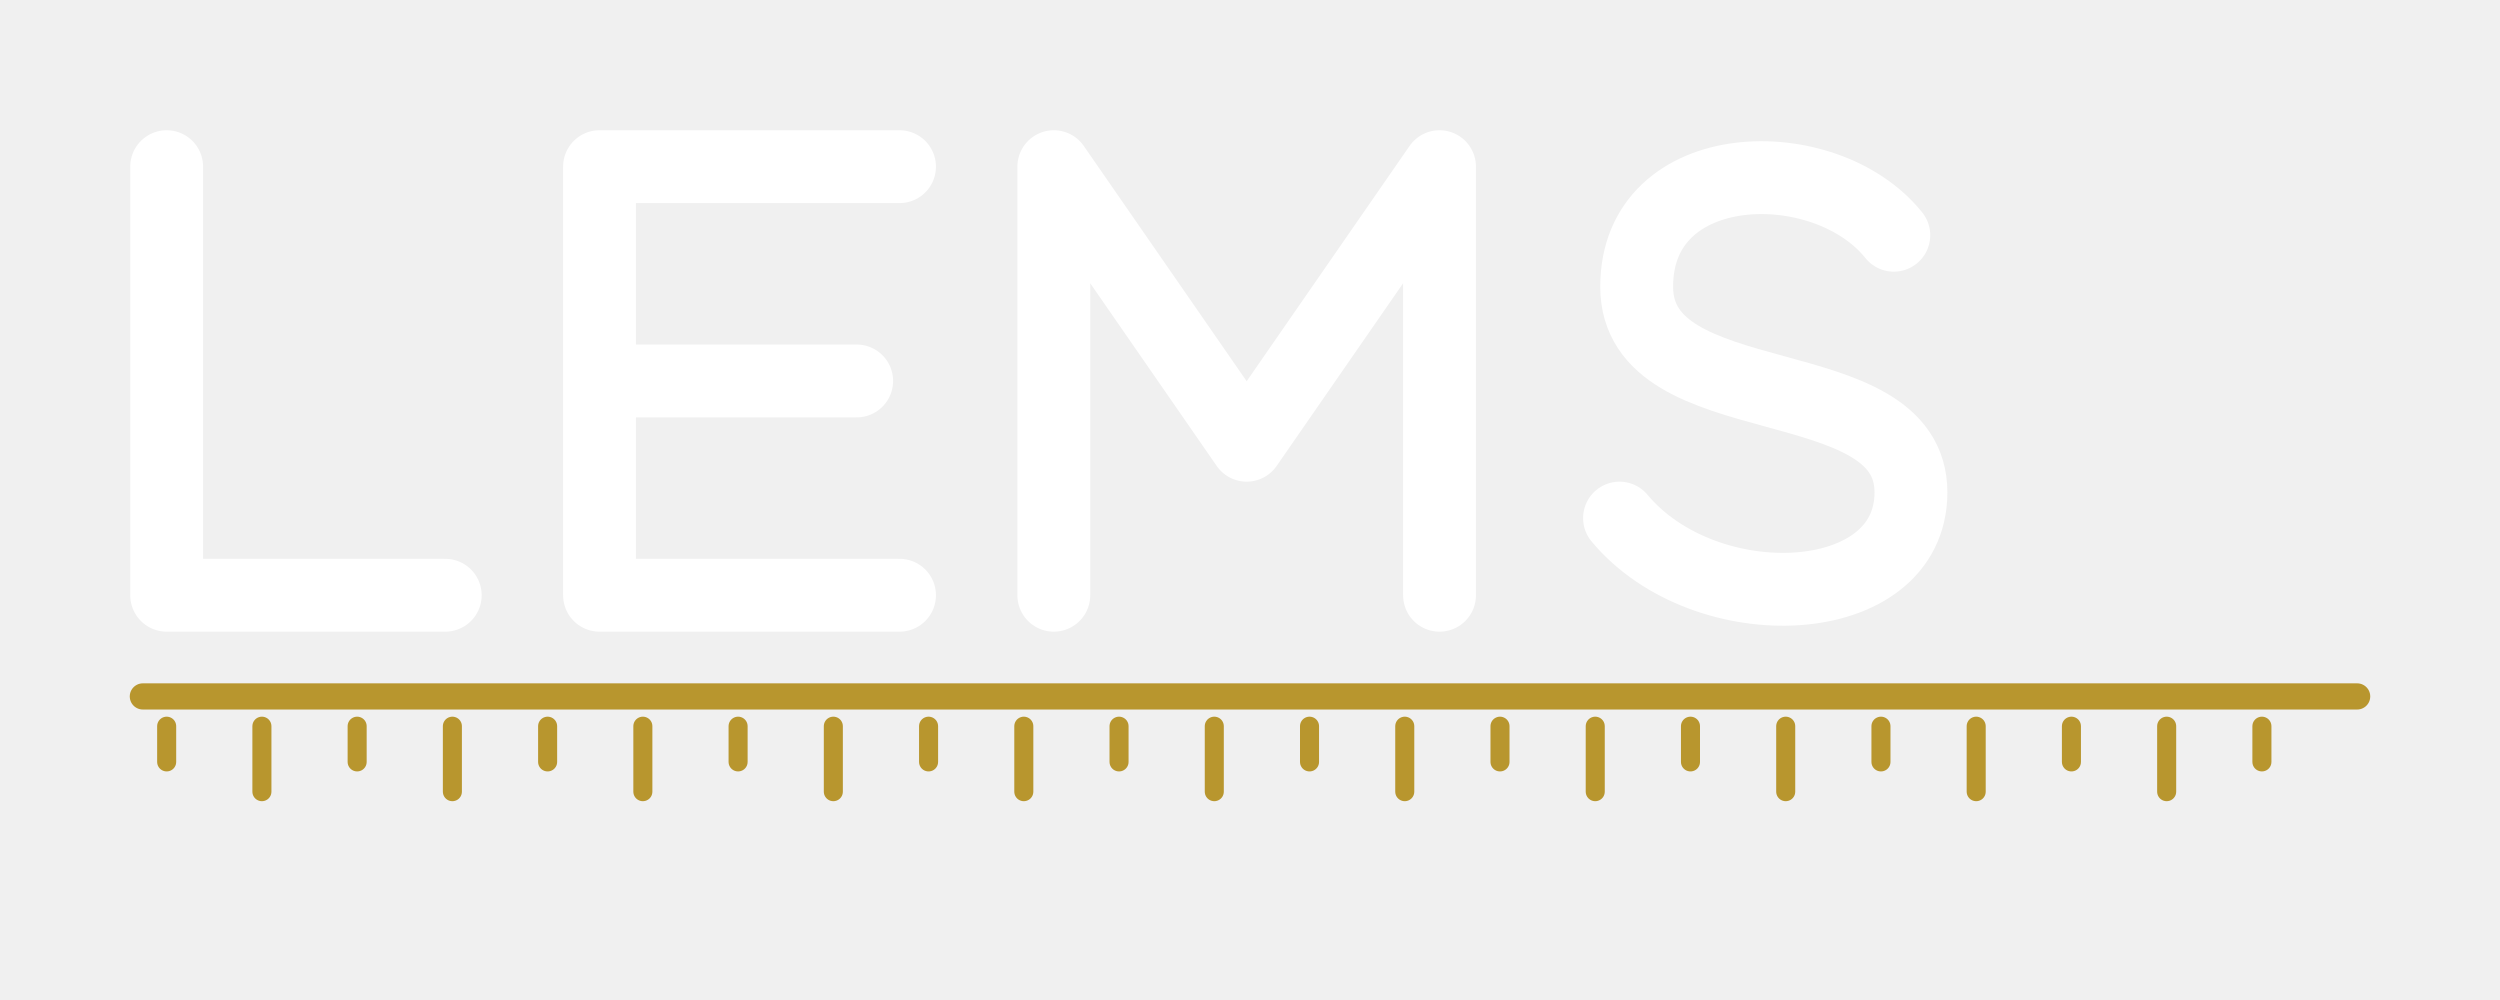
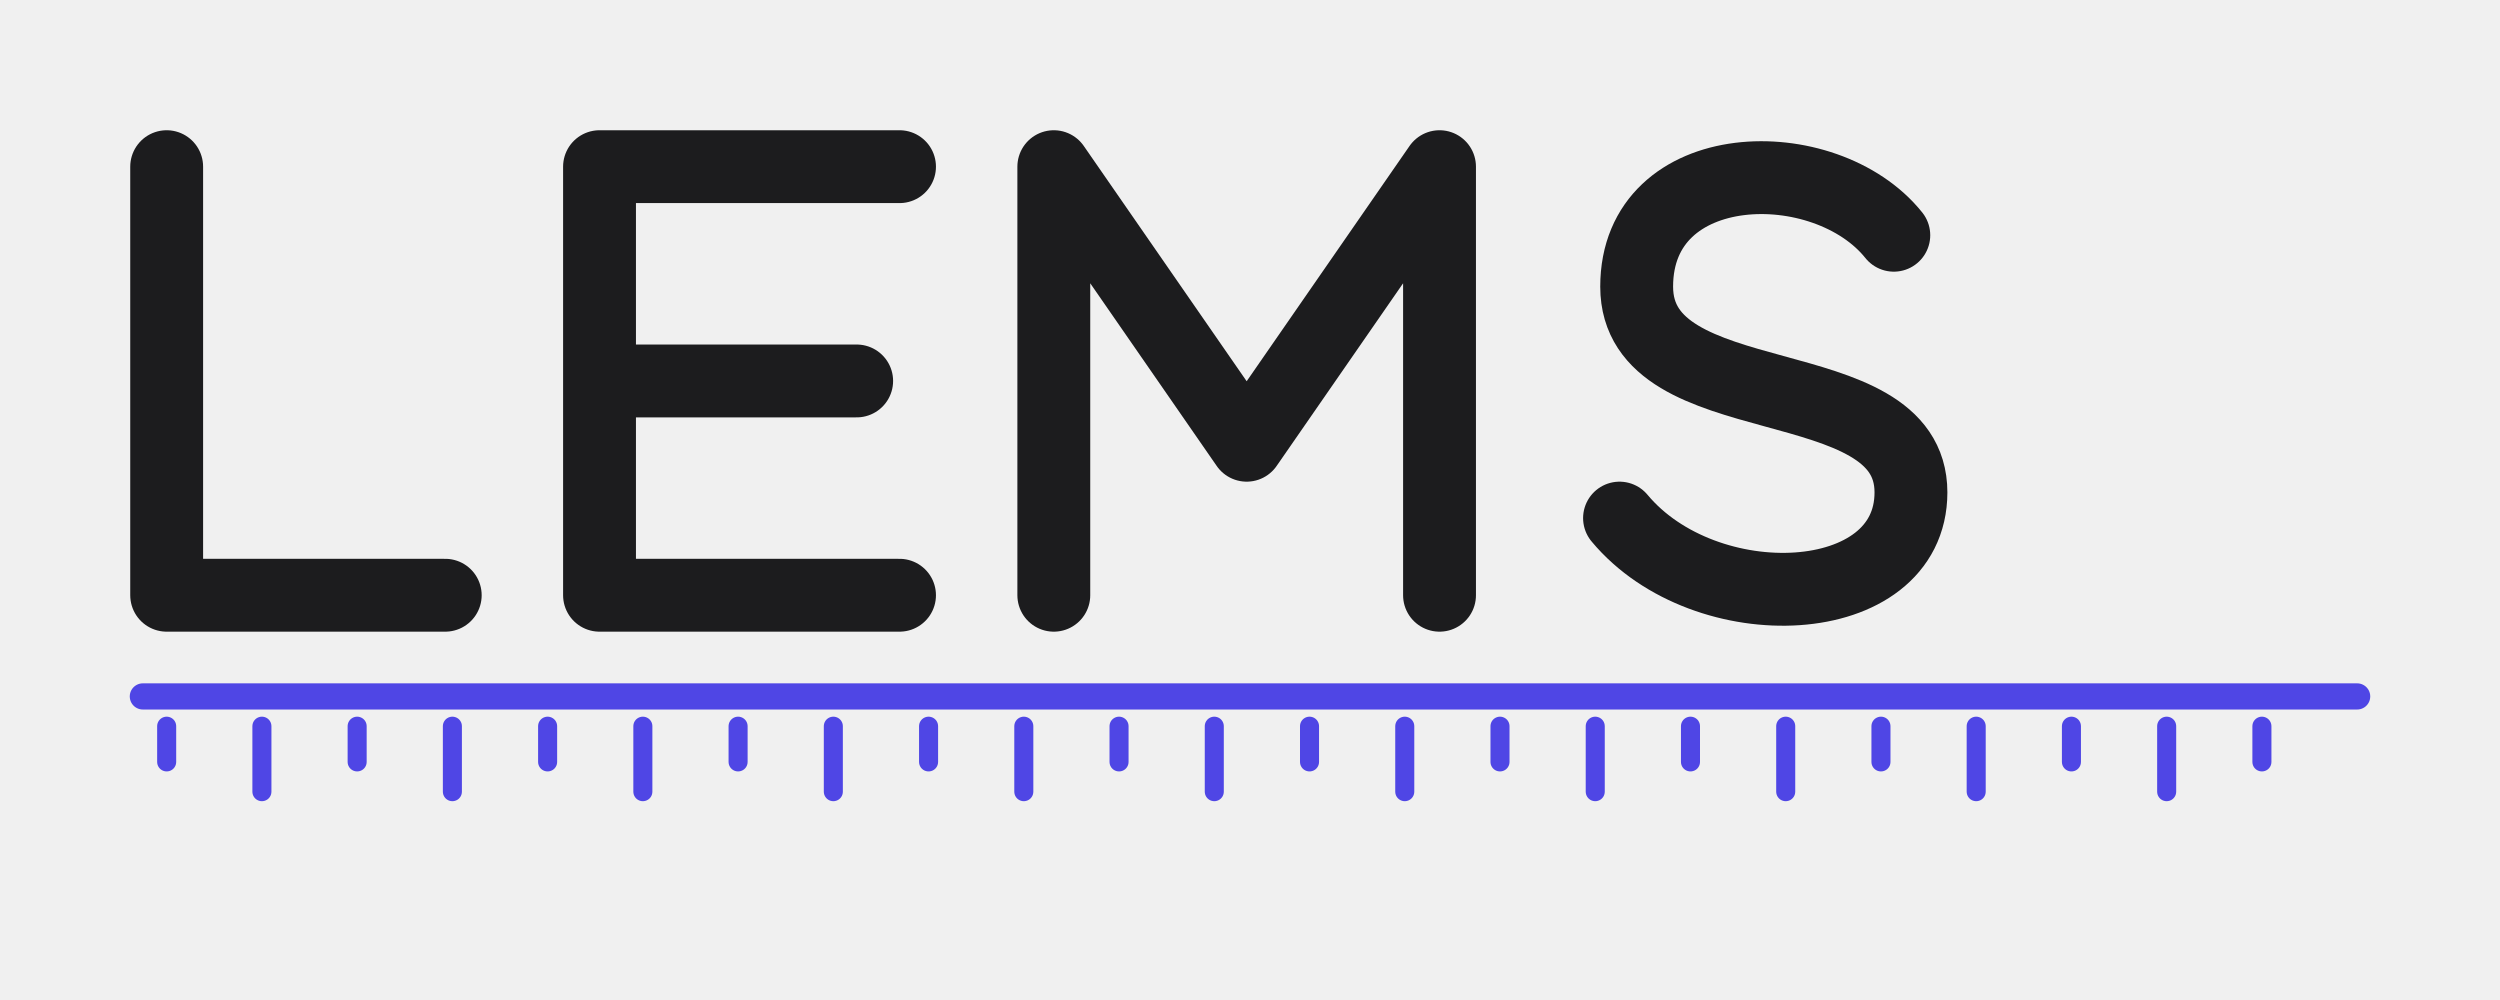
<svg xmlns="http://www.w3.org/2000/svg" viewBox="0 0 210 84">
-   <path transform="translate(14.0,14) scale(3.6)" d="M0 0V10H6.5" fill="none" stroke="#fff" stroke-width="1.7" stroke-linecap="round" stroke-linejoin="round" />
-   <path transform="translate(50.36,14) scale(3.6)" d="M7 0H0V10H7M0 5H6" fill="none" stroke="#fff" stroke-width="1.7" stroke-linecap="round" stroke-linejoin="round" />
-   <path transform="translate(88.52,14) scale(3.6)" d="M0 10V0L4.5 6.5L9 0V10" fill="none" stroke="#fff" stroke-width="1.7" stroke-linecap="round" stroke-linejoin="round" />
-   <path transform="translate(133.88,14) scale(3.6)" d="M7 1.6C5.4 -.4 1 -.3 1 2.8C1 5.9 7.4 4.6 7.4 7.6C7.4 10.4 2.6 10.6 .6 8.2" fill="none" stroke="#fff" stroke-width="1.7" stroke-linecap="round" stroke-linejoin="round" />
-   <path d="M12 58.5H198" stroke="#B8962E" stroke-width="2.2" stroke-linecap="round" />
-   <path d="M14 61V64" stroke="#B8962E" stroke-width="1.6" stroke-linecap="round" />
-   <path d="M22 61V66.5" stroke="#B8962E" stroke-width="1.6" stroke-linecap="round" />
-   <path d="M30 61V64" stroke="#B8962E" stroke-width="1.6" stroke-linecap="round" />
-   <path d="M38 61V66.5" stroke="#B8962E" stroke-width="1.6" stroke-linecap="round" />
-   <path d="M46 61V64" stroke="#B8962E" stroke-width="1.6" stroke-linecap="round" />
-   <path d="M54 61V66.5" stroke="#B8962E" stroke-width="1.6" stroke-linecap="round" />
-   <path d="M62 61V64" stroke="#B8962E" stroke-width="1.6" stroke-linecap="round" />
-   <path d="M70 61V66.5" stroke="#B8962E" stroke-width="1.6" stroke-linecap="round" />
-   <path d="M78 61V64" stroke="#B8962E" stroke-width="1.6" stroke-linecap="round" />
-   <path d="M86 61V66.5" stroke="#B8962E" stroke-width="1.6" stroke-linecap="round" />
-   <path d="M94 61V64" stroke="#B8962E" stroke-width="1.6" stroke-linecap="round" />
-   <path d="M102 61V66.5" stroke="#B8962E" stroke-width="1.6" stroke-linecap="round" />
-   <path d="M110 61V64" stroke="#B8962E" stroke-width="1.6" stroke-linecap="round" />
-   <path d="M118 61V66.5" stroke="#B8962E" stroke-width="1.6" stroke-linecap="round" />
-   <path d="M126 61V64" stroke="#B8962E" stroke-width="1.6" stroke-linecap="round" />
-   <path d="M134 61V66.5" stroke="#B8962E" stroke-width="1.6" stroke-linecap="round" />
-   <path d="M142 61V64" stroke="#B8962E" stroke-width="1.6" stroke-linecap="round" />
-   <path d="M150 61V66.5" stroke="#B8962E" stroke-width="1.6" stroke-linecap="round" />
-   <path d="M158 61V64" stroke="#B8962E" stroke-width="1.6" stroke-linecap="round" />
-   <path d="M166 61V66.5" stroke="#B8962E" stroke-width="1.6" stroke-linecap="round" />
-   <path d="M174 61V64" stroke="#B8962E" stroke-width="1.6" stroke-linecap="round" />
-   <path d="M182 61V66.5" stroke="#B8962E" stroke-width="1.6" stroke-linecap="round" />
-   <path d="M190 61V64" stroke="#B8962E" stroke-width="1.6" stroke-linecap="round" />
+   <path transform="translate(14.0,14) scale(3.6)" d="M0 0V10H6.5" fill="none" stroke="#1C1C1E" stroke-width="1.7" stroke-linecap="round" stroke-linejoin="round" />
+   <path transform="translate(50.36,14) scale(3.6)" d="M7 0H0V10H7M0 5H6" fill="none" stroke="#1C1C1E" stroke-width="1.7" stroke-linecap="round" stroke-linejoin="round" />
+   <path transform="translate(88.52,14) scale(3.6)" d="M0 10V0L4.5 6.5L9 0V10" fill="none" stroke="#1C1C1E" stroke-width="1.7" stroke-linecap="round" stroke-linejoin="round" />
+   <path transform="translate(133.88,14) scale(3.6)" d="M7 1.6C5.4 -.4 1 -.3 1 2.8C1 5.9 7.4 4.6 7.4 7.6C7.4 10.4 2.6 10.6 .6 8.2" fill="none" stroke="#1C1C1E" stroke-width="1.7" stroke-linecap="round" stroke-linejoin="round" />
+   <path d="M12 58.5H198" stroke="#4F46E5" stroke-width="2.2" stroke-linecap="round" />
+   <path d="M14 61V64" stroke="#4F46E5" stroke-width="1.6" stroke-linecap="round" />
+   <path d="M22 61V66.5" stroke="#4F46E5" stroke-width="1.6" stroke-linecap="round" />
+   <path d="M30 61V64" stroke="#4F46E5" stroke-width="1.6" stroke-linecap="round" />
+   <path d="M38 61V66.5" stroke="#4F46E5" stroke-width="1.6" stroke-linecap="round" />
+   <path d="M46 61V64" stroke="#4F46E5" stroke-width="1.6" stroke-linecap="round" />
+   <path d="M54 61V66.5" stroke="#4F46E5" stroke-width="1.6" stroke-linecap="round" />
+   <path d="M62 61V64" stroke="#4F46E5" stroke-width="1.6" stroke-linecap="round" />
+   <path d="M70 61V66.5" stroke="#4F46E5" stroke-width="1.6" stroke-linecap="round" />
+   <path d="M78 61V64" stroke="#4F46E5" stroke-width="1.6" stroke-linecap="round" />
+   <path d="M86 61V66.5" stroke="#4F46E5" stroke-width="1.6" stroke-linecap="round" />
+   <path d="M94 61V64" stroke="#4F46E5" stroke-width="1.6" stroke-linecap="round" />
+   <path d="M102 61V66.5" stroke="#4F46E5" stroke-width="1.6" stroke-linecap="round" />
+   <path d="M110 61V64" stroke="#4F46E5" stroke-width="1.6" stroke-linecap="round" />
+   <path d="M118 61V66.5" stroke="#4F46E5" stroke-width="1.6" stroke-linecap="round" />
+   <path d="M126 61V64" stroke="#4F46E5" stroke-width="1.6" stroke-linecap="round" />
+   <path d="M134 61V66.5" stroke="#4F46E5" stroke-width="1.6" stroke-linecap="round" />
+   <path d="M142 61V64" stroke="#4F46E5" stroke-width="1.6" stroke-linecap="round" />
+   <path d="M150 61V66.5" stroke="#4F46E5" stroke-width="1.6" stroke-linecap="round" />
+   <path d="M158 61V64" stroke="#4F46E5" stroke-width="1.6" stroke-linecap="round" />
+   <path d="M166 61V66.5" stroke="#4F46E5" stroke-width="1.6" stroke-linecap="round" />
+   <path d="M174 61V64" stroke="#4F46E5" stroke-width="1.6" stroke-linecap="round" />
+   <path d="M182 61V66.5" stroke="#4F46E5" stroke-width="1.6" stroke-linecap="round" />
+   <path d="M190 61V64" stroke="#4F46E5" stroke-width="1.6" stroke-linecap="round" />
</svg>
